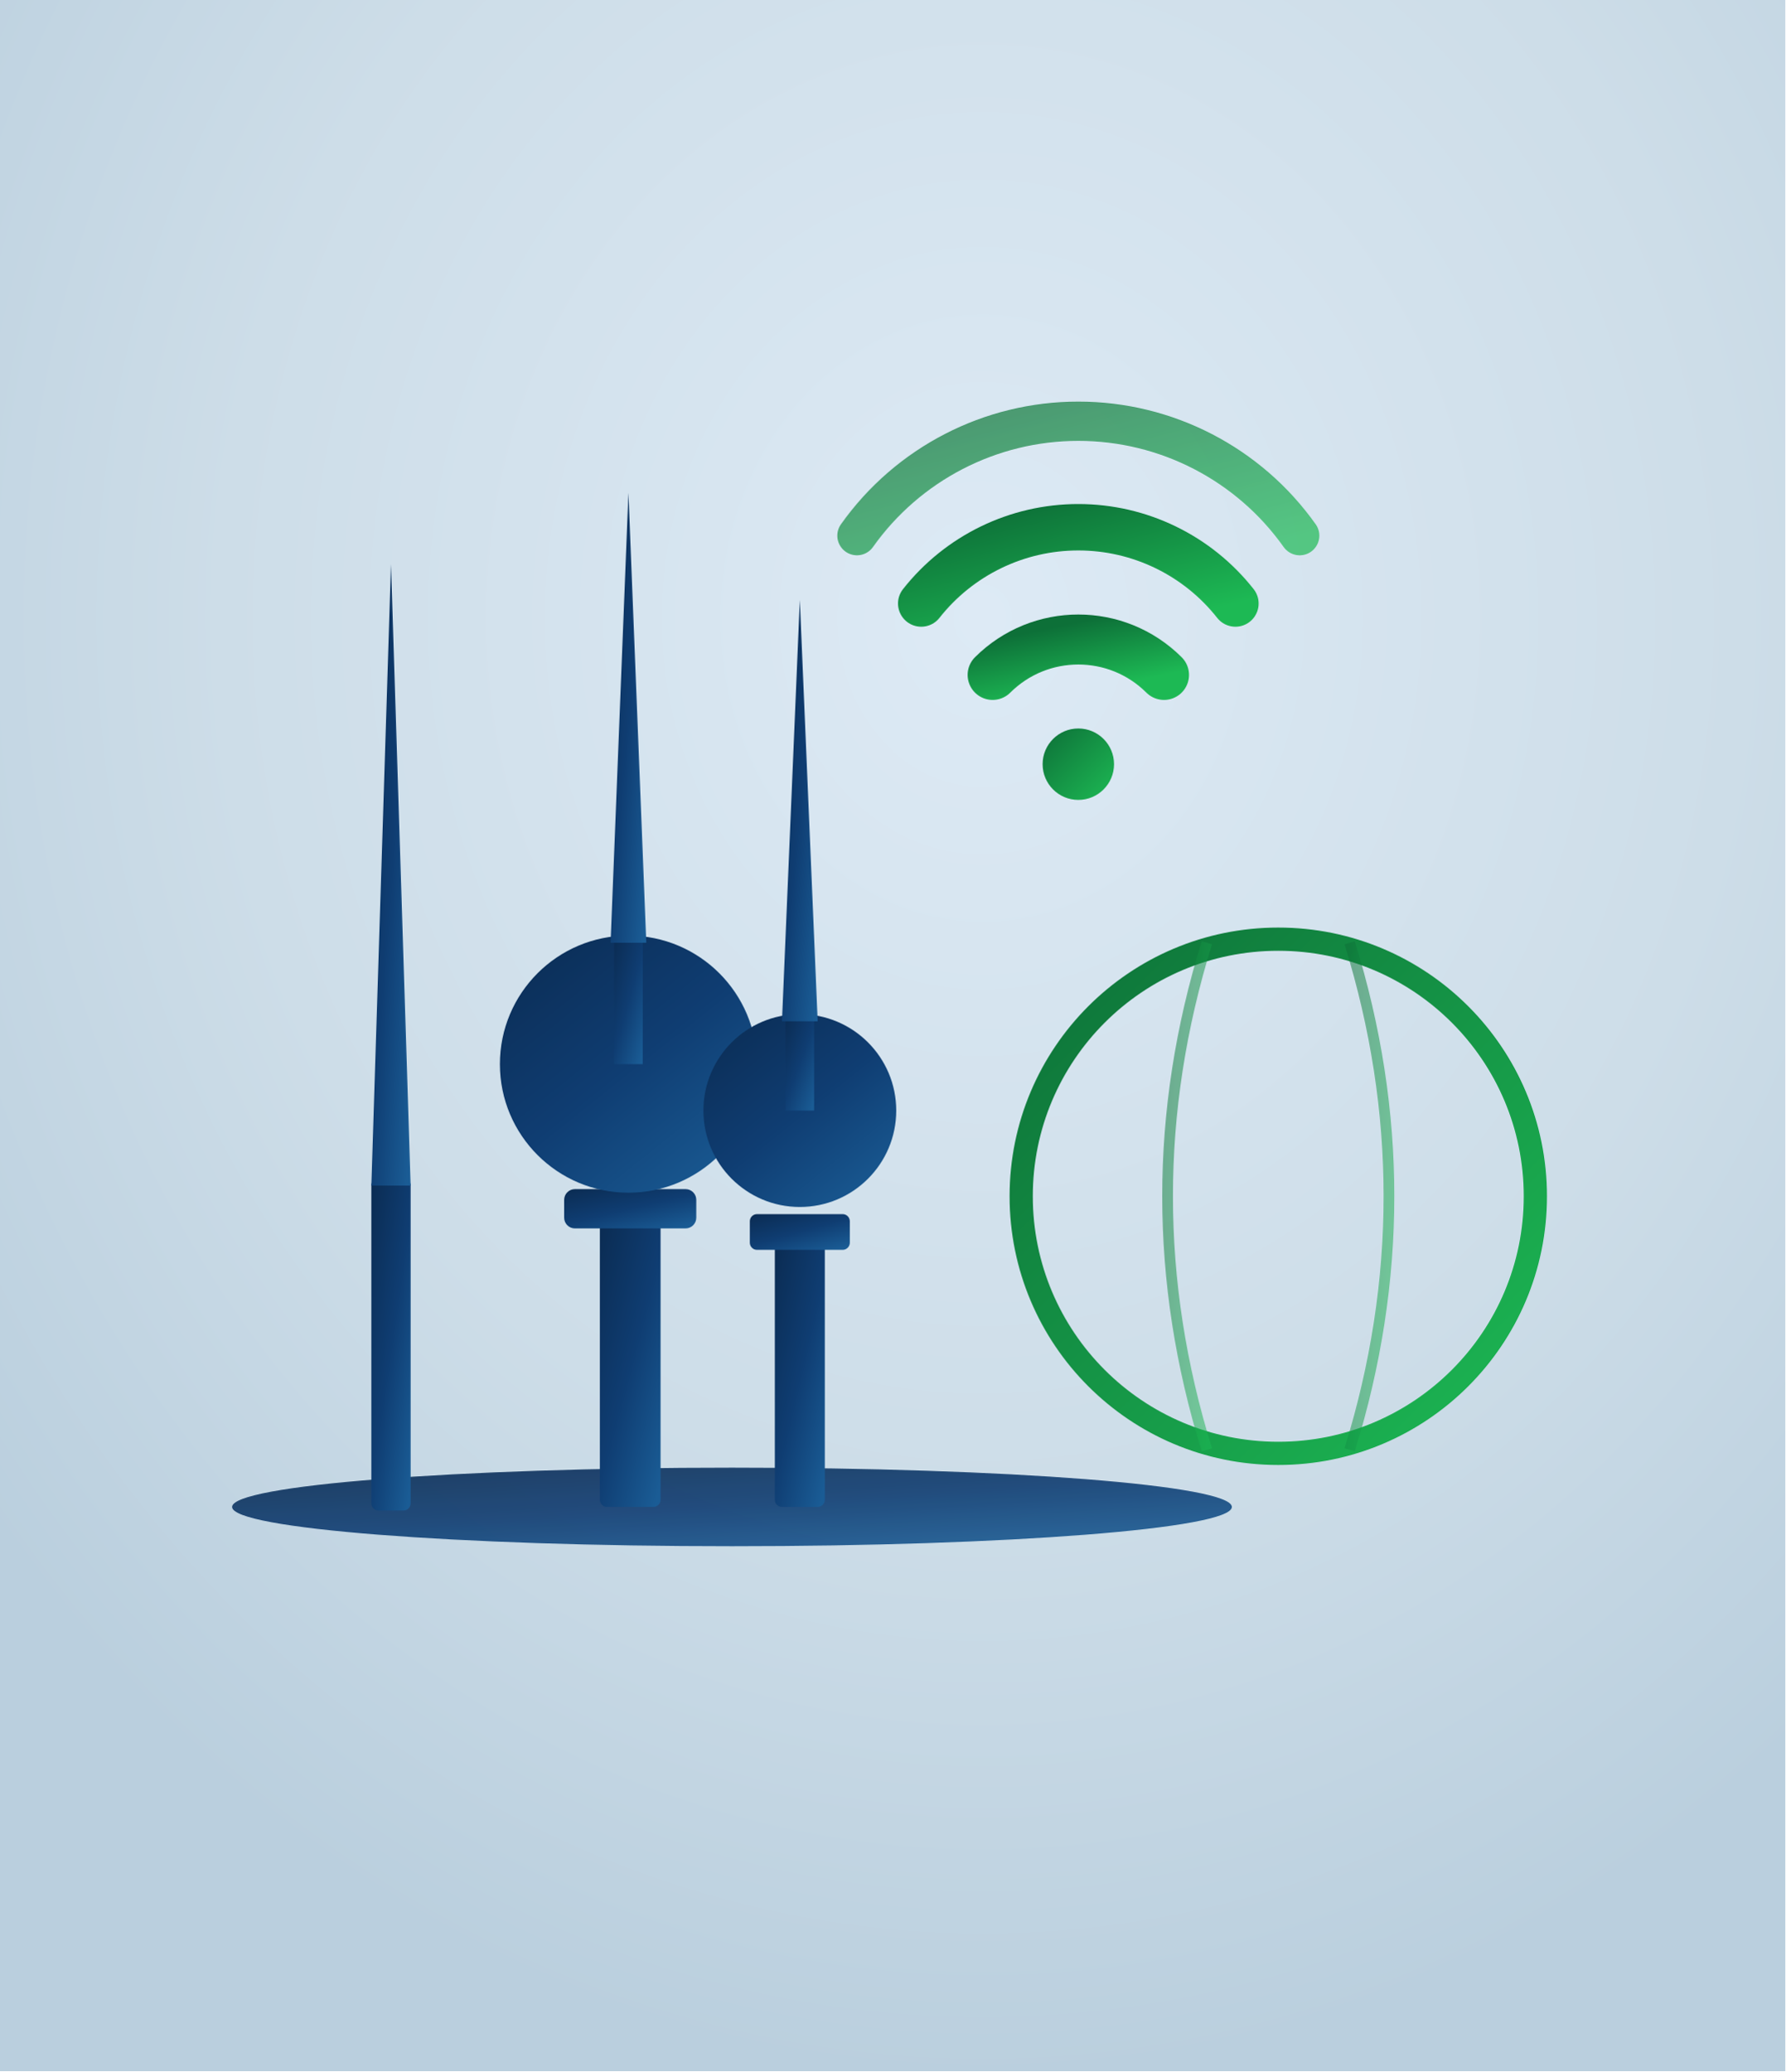
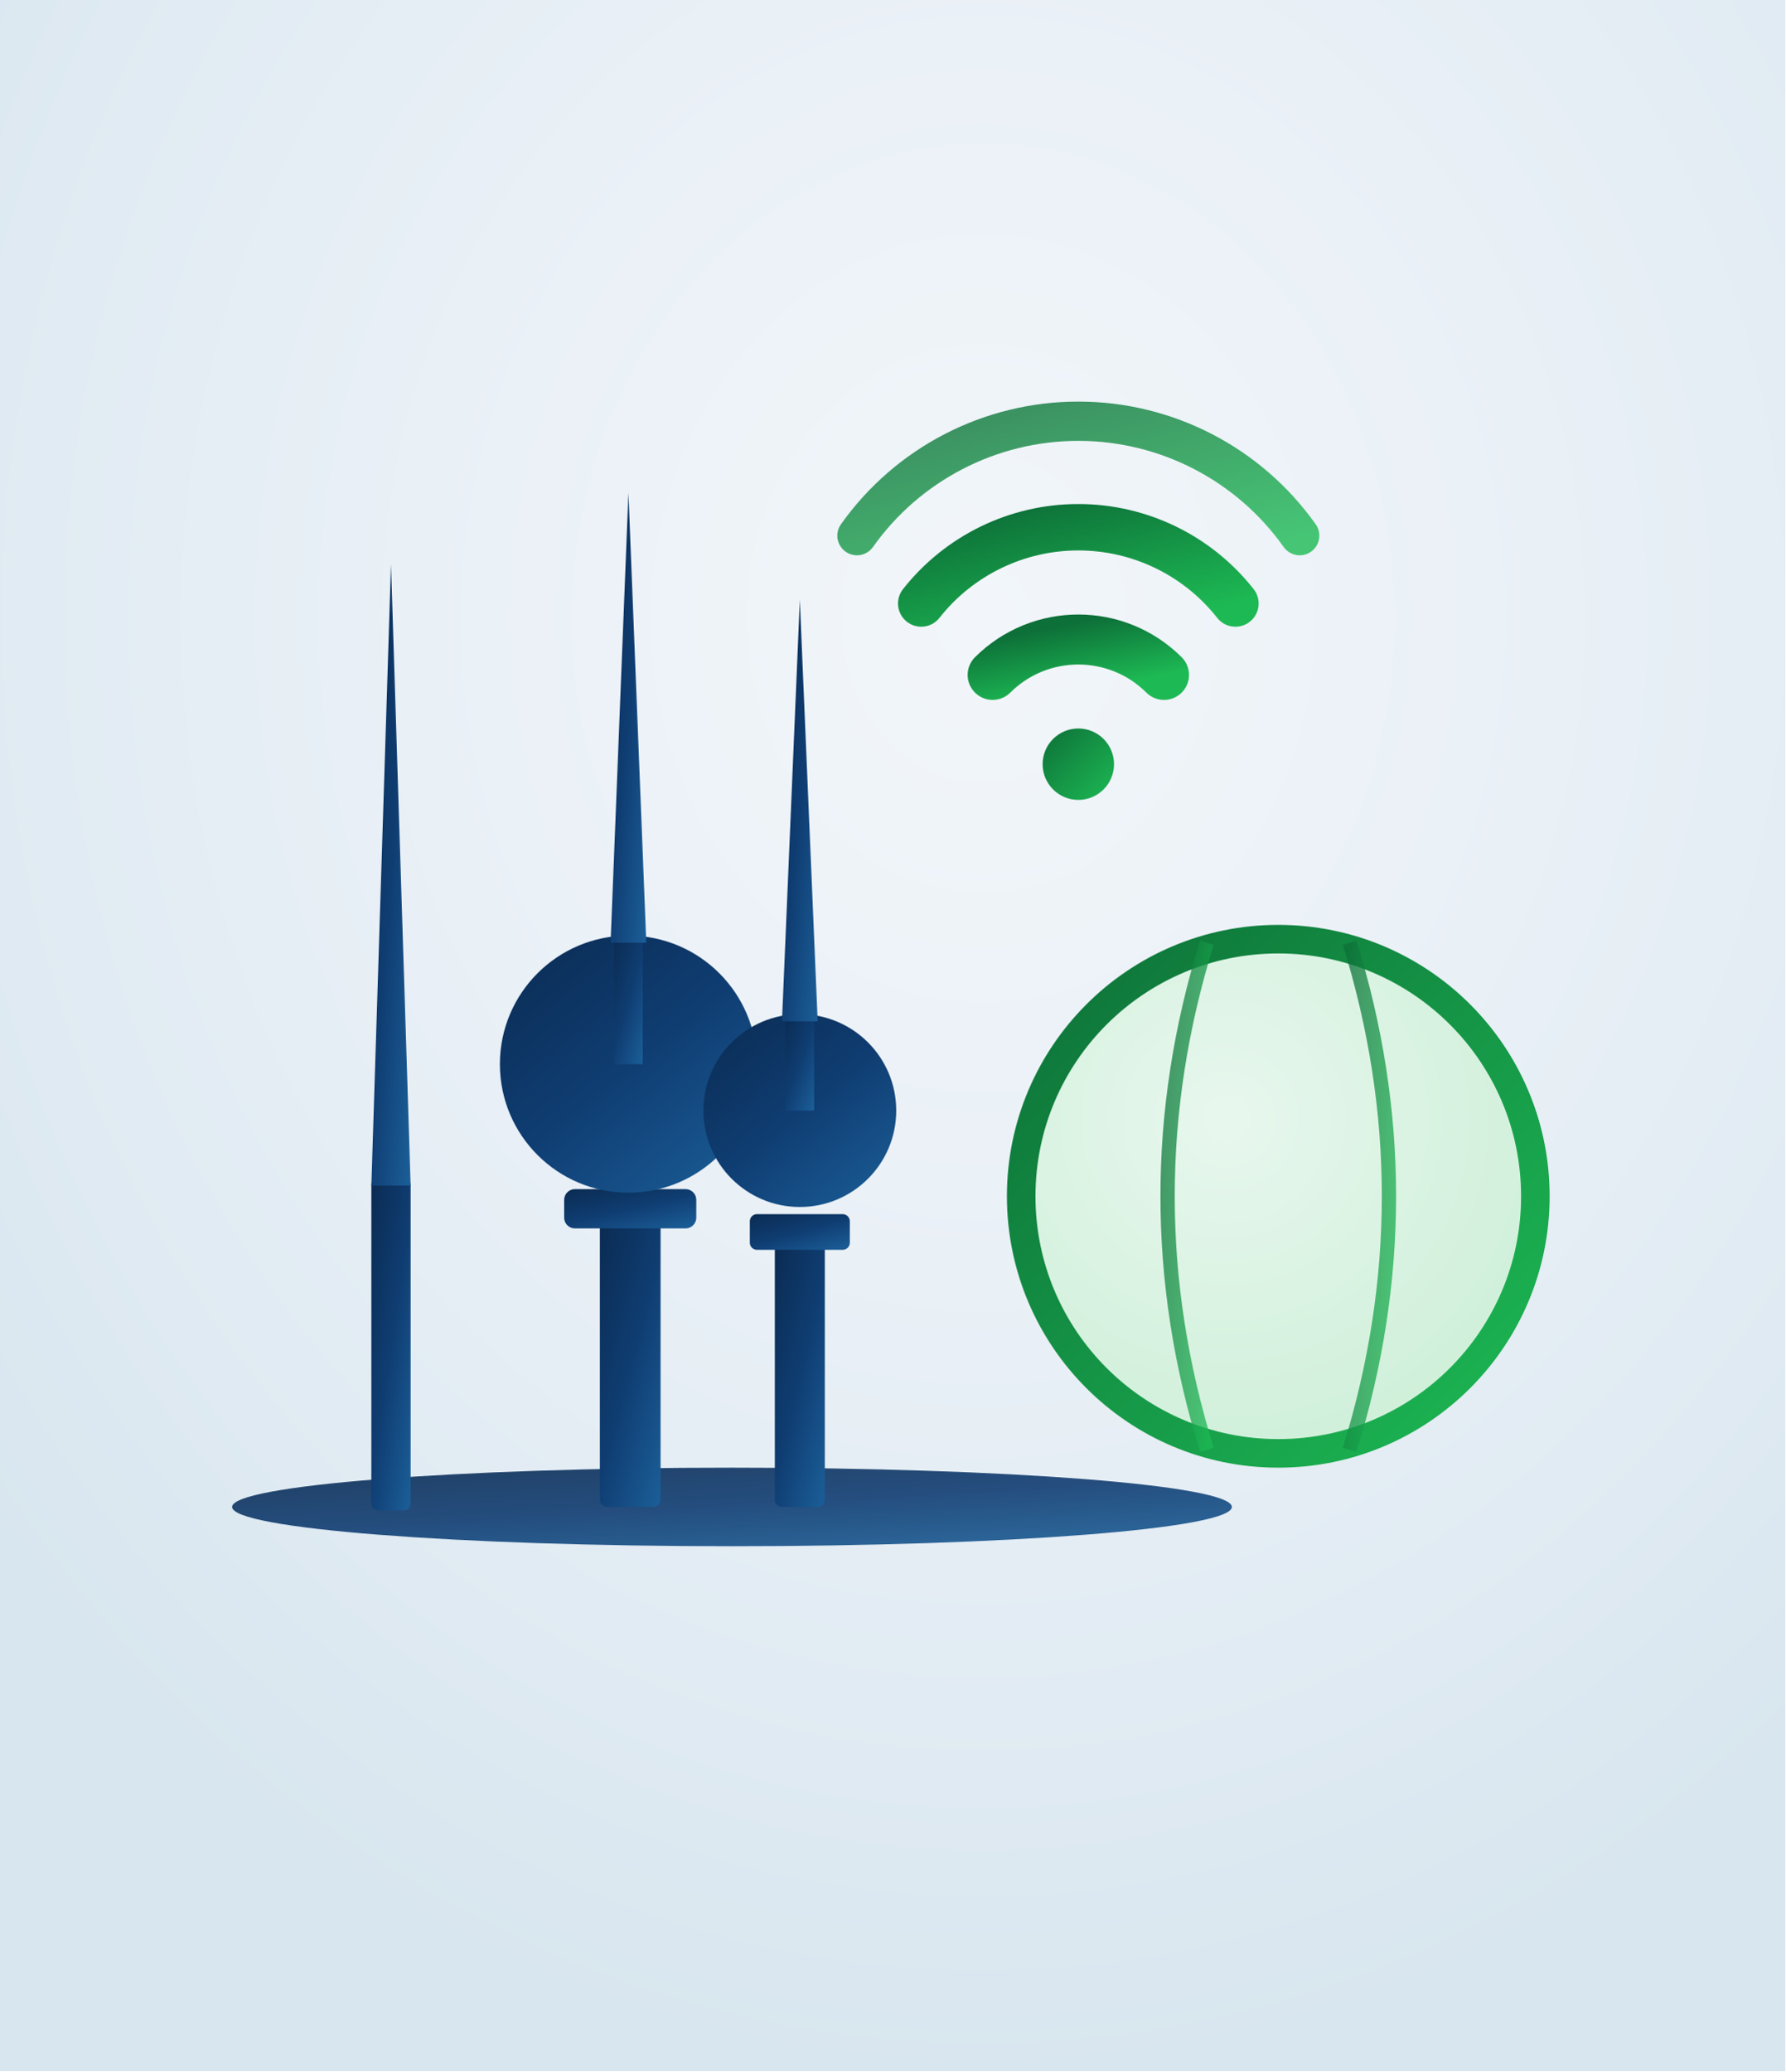
<svg xmlns="http://www.w3.org/2000/svg" viewBox="0 0 500 580">
  <defs>
    <radialGradient id="bgGrad" cx="55%" cy="30%" r="70%">
-       <stop offset="0%" stop-color="#ddeaf5" />
-       <stop offset="60%" stop-color="#cddde8" />
-       <stop offset="100%" stop-color="#bacfde" />
+       <stop offset="0%" stop-color="#f2f6fa" />
+       <stop offset="60%" stop-color="#e6eef5" />
+       <stop offset="100%" stop-color="#d8e6ef" />
    </radialGradient>
    <linearGradient id="towerGrad" x1="10%" y1="0%" x2="90%" y2="100%">
      <stop offset="0%" stop-color="#0b2d55" />
      <stop offset="50%" stop-color="#0f3d72" />
      <stop offset="100%" stop-color="#1a5c95" />
    </linearGradient>
    <linearGradient id="greenGrad" x1="0%" y1="0%" x2="100%" y2="100%">
      <stop offset="0%" stop-color="#0d7038" />
      <stop offset="100%" stop-color="#1db954" />
    </linearGradient>
+     <radialGradient id="globeFill" cx="40%" cy="35%" r="65%">
+       <stop offset="0%" stop-color="#e8f7ee" />
+       <stop offset="100%" stop-color="#d0f0da" />
+     </radialGradient>
  </defs>
  <rect width="500" height="580" fill="url(#bgGrad)" />
  <ellipse cx="205" cy="422" rx="140" ry="11" fill="url(#towerGrad)" opacity="0.9" />
  <rect x="104" y="330" width="11" height="93" rx="2" fill="url(#towerGrad)" />
  <polygon points="109.5,158  115,332  104,332" fill="url(#towerGrad)" />
  <rect x="168" y="342" width="17" height="80" rx="2" fill="url(#towerGrad)" />
  <rect x="158" y="333" width="37" height="11" rx="3" fill="url(#towerGrad)" />
  <circle cx="176" cy="298" r="36" fill="url(#towerGrad)" />
  <rect x="172" y="262" width="8" height="36" fill="url(#towerGrad)" />
  <polygon points="176,138  181,264  171,264" fill="url(#towerGrad)" />
  <rect x="217" y="348" width="14" height="74" rx="2" fill="url(#towerGrad)" />
  <rect x="210" y="340" width="28" height="10" rx="2" fill="url(#towerGrad)" />
  <circle cx="224" cy="311" r="27" fill="url(#towerGrad)" />
  <rect x="220" y="284" width="8" height="27" fill="url(#towerGrad)" />
  <polygon points="224,168  229,286  219,286" fill="url(#towerGrad)" />
  <circle cx="302" cy="214" r="10" fill="url(#greenGrad)" />
  <path d="M278,189 A34,34 0 0 1 326,189" fill="none" stroke="url(#greenGrad)" stroke-width="14" stroke-linecap="round" />
  <path d="M258,169 A56,56 0 0 1 346,169" fill="none" stroke="url(#greenGrad)" stroke-width="13" stroke-linecap="round" />
-   <path d="M240,150 A76,76 0 0 1 364,150" fill="none" stroke="url(#greenGrad)" stroke-width="11" stroke-linecap="round" opacity="0.70" />
-   <circle cx="358" cy="335" r="72" fill="none" stroke="url(#greenGrad)" stroke-width="6.5" />
-   <line x1="358" y1="263" x2="358" y2="407" stroke="url(#greenGrad)" stroke-width="4" opacity="0.60" />
-   <line x1="286" y1="335" x2="430" y2="335" stroke="url(#greenGrad)" stroke-width="4" opacity="0.60" />
-   <line x1="299" y1="299" x2="417" y2="299" stroke="url(#greenGrad)" stroke-width="2.8" opacity="0.42" />
-   <line x1="299" y1="371" x2="417" y2="371" stroke="url(#greenGrad)" stroke-width="2.8" opacity="0.42" />
-   <path d="M338,264 Q316,335 338,406" fill="none" stroke="url(#greenGrad)" stroke-width="3" opacity="0.52" />
-   <path d="M378,264 Q400,335 378,406" fill="none" stroke="url(#greenGrad)" stroke-width="3" opacity="0.52" />
+   <path d="M240,150 A76,76 0 0 1 364,150" fill="none" stroke="url(#greenGrad)" stroke-width="11" stroke-linecap="round" opacity="0.80" />
+   <circle cx="358" cy="335" r="72" fill="url(#globeFill)" />
+   <circle cx="358" cy="335" r="72" fill="none" stroke="url(#greenGrad)" stroke-width="8" />
+   <line x1="358" y1="263" x2="358" y2="407" stroke="url(#greenGrad)" stroke-width="5" opacity="0.85" />
+   <line x1="286" y1="335" x2="430" y2="335" stroke="url(#greenGrad)" stroke-width="5" opacity="0.85" />
+   <line x1="298" y1="299" x2="418" y2="299" stroke="url(#greenGrad)" stroke-width="3.5" opacity="0.70" />
+   <line x1="298" y1="371" x2="418" y2="371" stroke="url(#greenGrad)" stroke-width="3.5" opacity="0.70" />
+   <path d="M338,264 Q316,335 338,406" fill="none" stroke="url(#greenGrad)" stroke-width="4" opacity="0.75" />
+   <path d="M378,264 Q400,335 378,406" fill="none" stroke="url(#greenGrad)" stroke-width="4" opacity="0.75" />
</svg>
